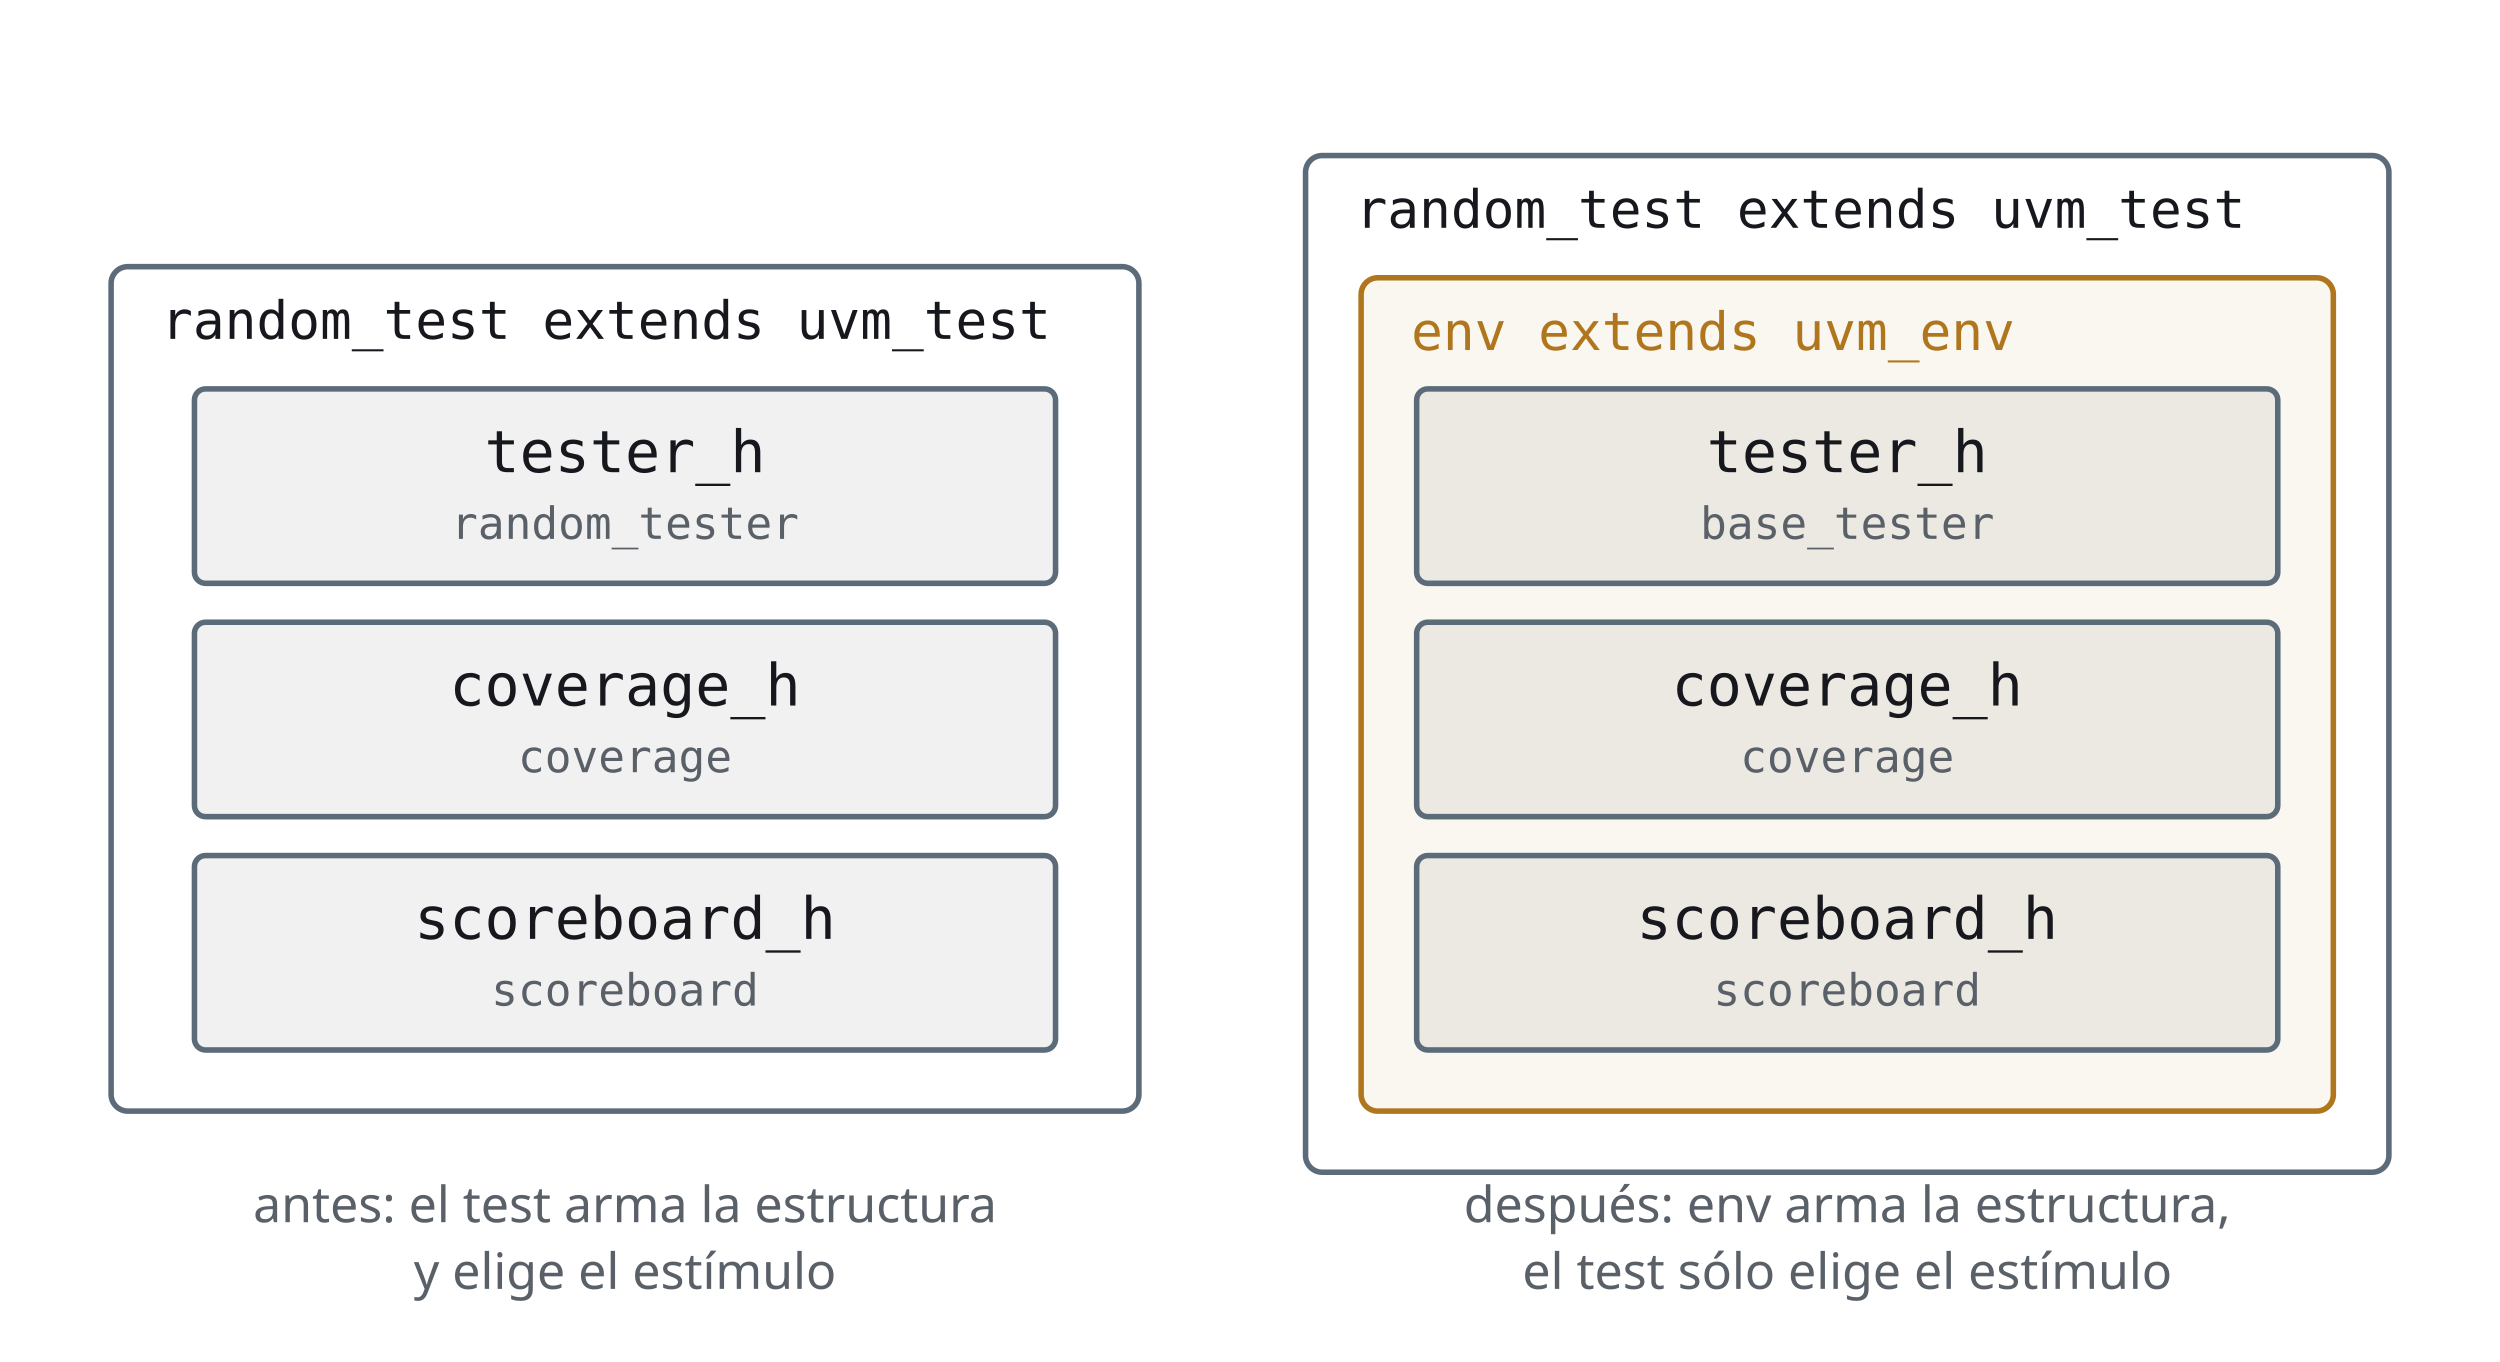
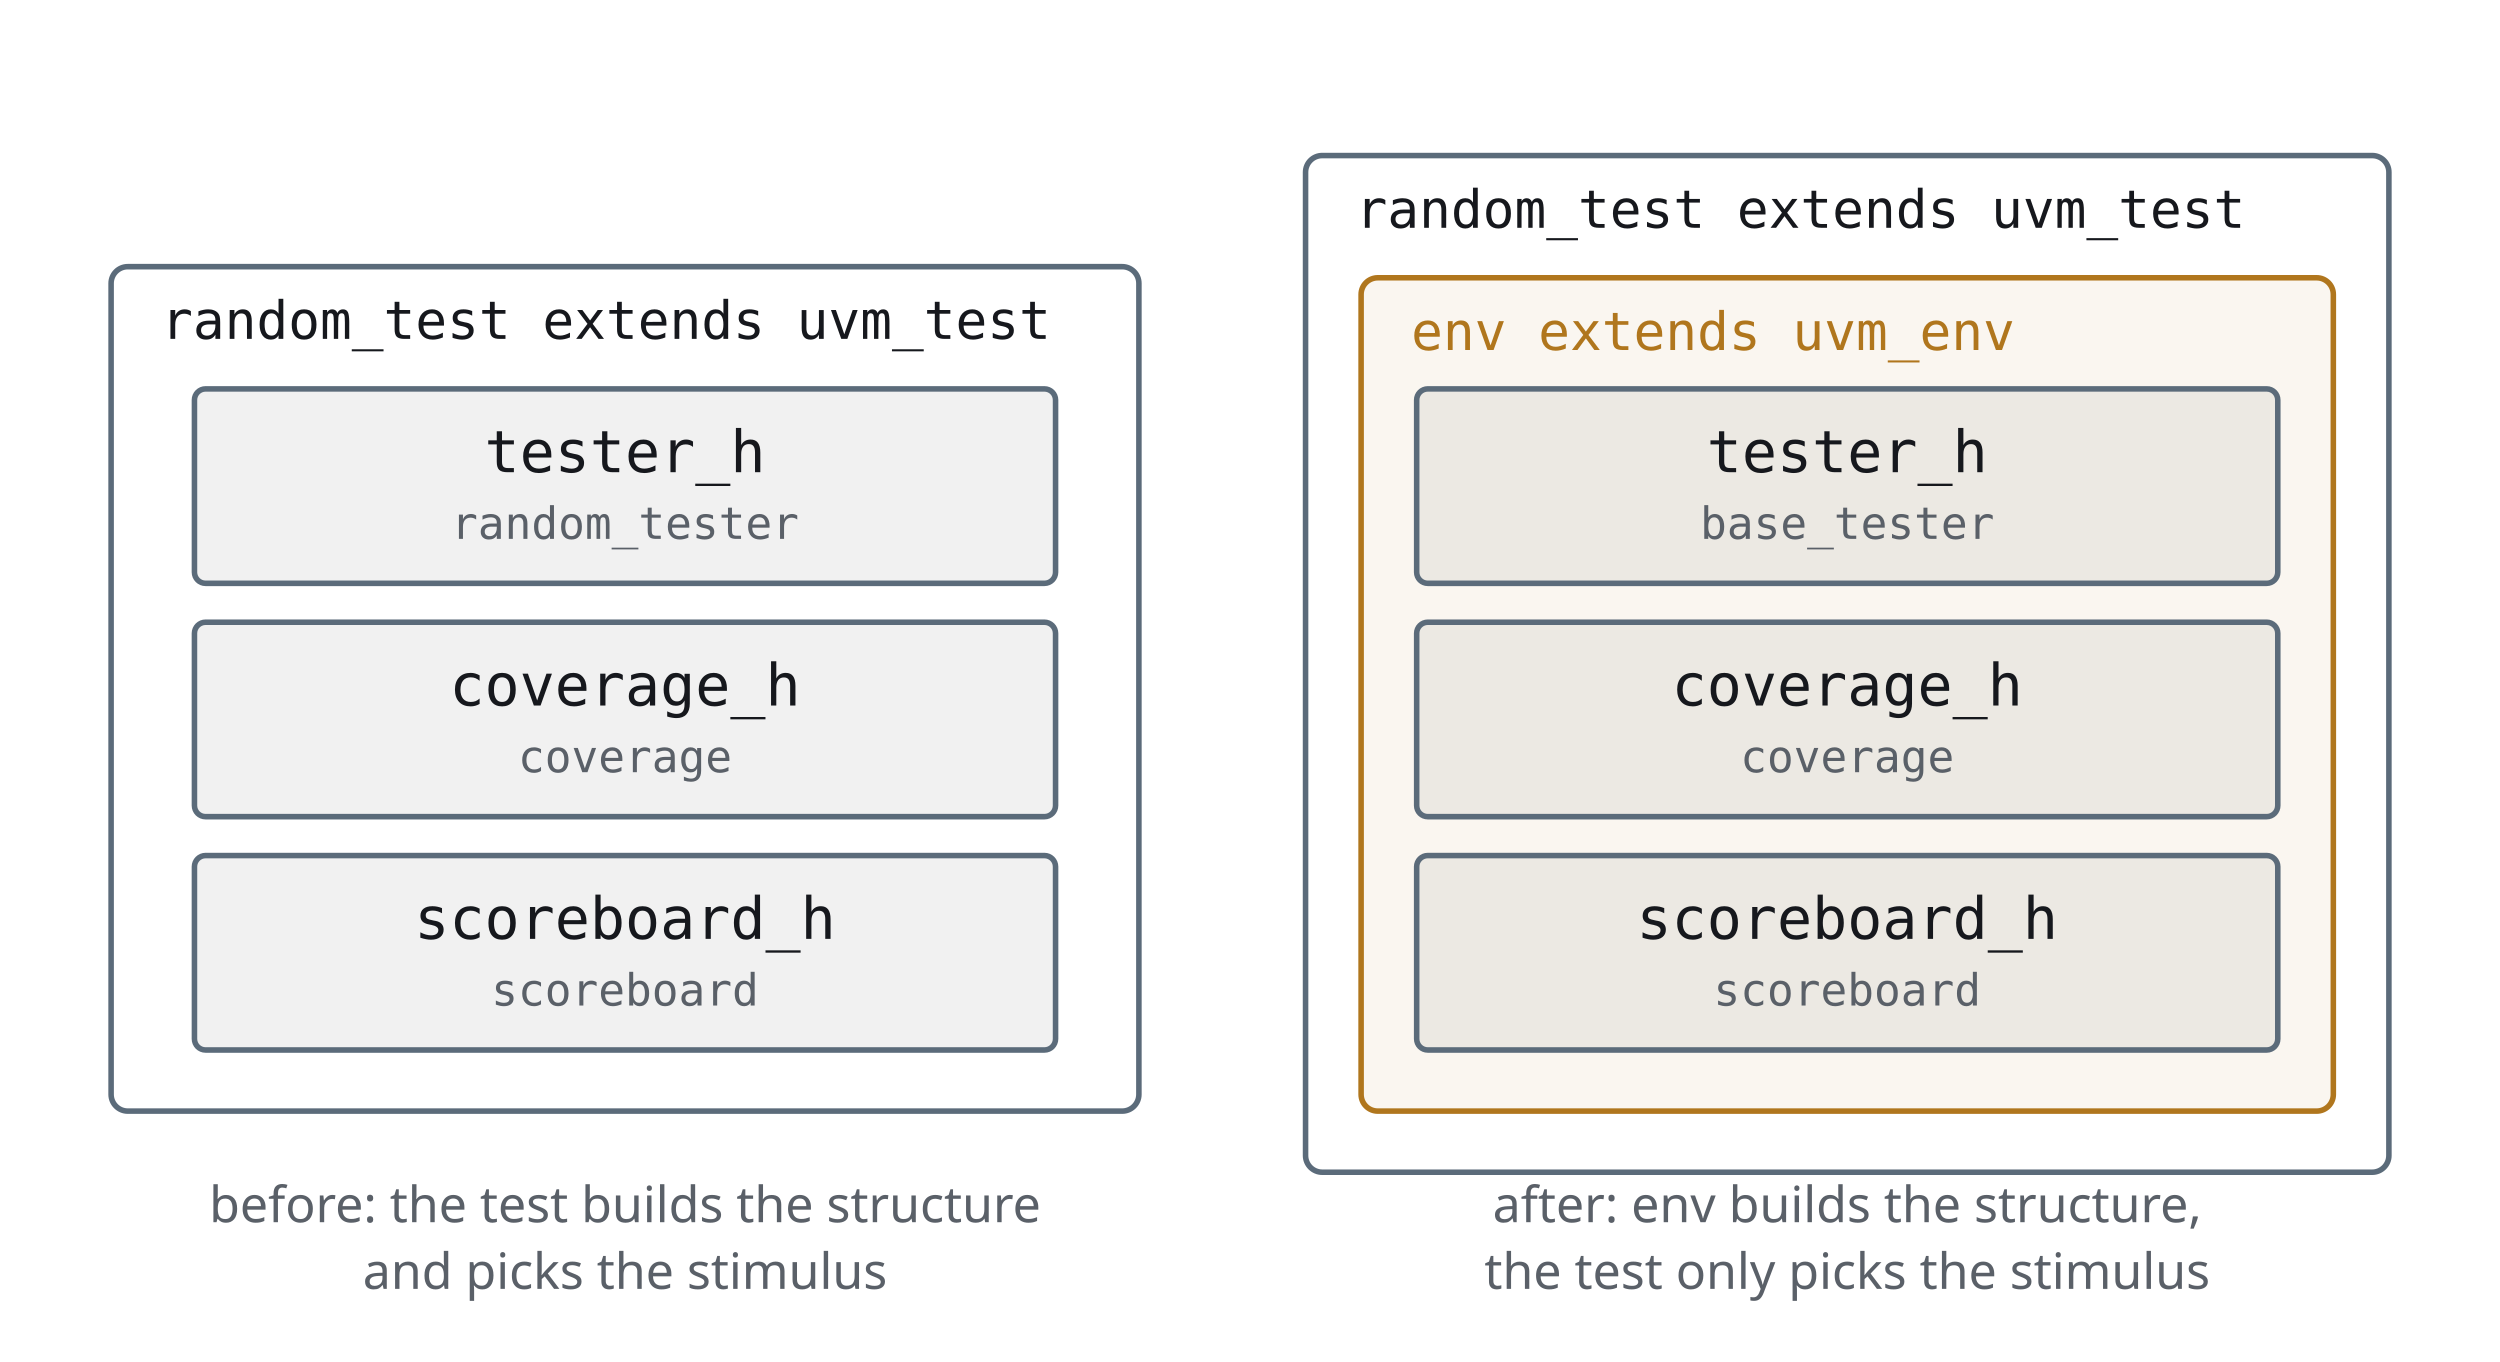
<svg xmlns="http://www.w3.org/2000/svg" viewBox="0 0 900 490" font-family="IBM Plex Sans, system-ui, sans-serif">
  <rect x="40" y="96" width="370" height="304" rx="6" fill="none" stroke="#5b6b7a" stroke-width="2" />
  <text x="58" y="122" fill="#16181d" font-size="19" font-family="IBM Plex Mono, ui-monospace, monospace">random_test extends uvm_test</text>
  <rect x="70" y="140" width="310" height="70" rx="4" fill="#16181d" fill-opacity="0.06" stroke="#5b6b7a" stroke-width="2" />
  <text x="225" y="170" text-anchor="middle" fill="#16181d" font-size="21" font-family="IBM Plex Mono, ui-monospace, monospace">tester_h</text>
  <text x="225" y="194" text-anchor="middle" fill="#5a6068" font-size="16" font-family="IBM Plex Mono, ui-monospace, monospace">random_tester</text>
  <rect x="70" y="224" width="310" height="70" rx="4" fill="#16181d" fill-opacity="0.06" stroke="#5b6b7a" stroke-width="2" />
  <text x="225" y="254" text-anchor="middle" fill="#16181d" font-size="21" font-family="IBM Plex Mono, ui-monospace, monospace">coverage_h</text>
  <text x="225" y="278" text-anchor="middle" fill="#5a6068" font-size="16" font-family="IBM Plex Mono, ui-monospace, monospace">coverage</text>
  <rect x="70" y="308" width="310" height="70" rx="4" fill="#16181d" fill-opacity="0.06" stroke="#5b6b7a" stroke-width="2" />
  <text x="225" y="338" text-anchor="middle" fill="#16181d" font-size="21" font-family="IBM Plex Mono, ui-monospace, monospace">scoreboard_h</text>
  <text x="225" y="362" text-anchor="middle" fill="#5a6068" font-size="16" font-family="IBM Plex Mono, ui-monospace, monospace">scoreboard</text>
-   <text x="225" y="440" text-anchor="middle" fill="#5a6068" font-size="18">antes: el test arma la estructura</text>
-   <text x="225" y="464" text-anchor="middle" fill="#5a6068" font-size="18">y elige el estímulo</text>
+   <text x="225" y="440" text-anchor="middle" fill="#5a6068" font-size="18">before: the test builds the structure</text>
+   <text x="225" y="464" text-anchor="middle" fill="#5a6068" font-size="18">and picks the stimulus</text>
  <rect x="470" y="56" width="390" height="366" rx="6" fill="none" stroke="#5b6b7a" stroke-width="2" />
  <text x="488" y="82" fill="#16181d" font-size="19" font-family="IBM Plex Mono, ui-monospace, monospace">random_test extends uvm_test</text>
  <rect x="490" y="100" width="350" height="300" rx="6" fill="#b0761d" fill-opacity="0.07" stroke="#b0761d" stroke-width="2" />
  <text x="508" y="126" fill="#b0761d" font-size="19" font-family="IBM Plex Mono, ui-monospace, monospace">env extends uvm_env</text>
  <rect x="510" y="140" width="310" height="70" rx="4" fill="#16181d" fill-opacity="0.06" stroke="#5b6b7a" stroke-width="2" />
  <text x="665" y="170" text-anchor="middle" fill="#16181d" font-size="21" font-family="IBM Plex Mono, ui-monospace, monospace">tester_h</text>
  <text x="665" y="194" text-anchor="middle" fill="#5a6068" font-size="16" font-family="IBM Plex Mono, ui-monospace, monospace">base_tester</text>
  <rect x="510" y="224" width="310" height="70" rx="4" fill="#16181d" fill-opacity="0.06" stroke="#5b6b7a" stroke-width="2" />
  <text x="665" y="254" text-anchor="middle" fill="#16181d" font-size="21" font-family="IBM Plex Mono, ui-monospace, monospace">coverage_h</text>
  <text x="665" y="278" text-anchor="middle" fill="#5a6068" font-size="16" font-family="IBM Plex Mono, ui-monospace, monospace">coverage</text>
  <rect x="510" y="308" width="310" height="70" rx="4" fill="#16181d" fill-opacity="0.06" stroke="#5b6b7a" stroke-width="2" />
  <text x="665" y="338" text-anchor="middle" fill="#16181d" font-size="21" font-family="IBM Plex Mono, ui-monospace, monospace">scoreboard_h</text>
  <text x="665" y="362" text-anchor="middle" fill="#5a6068" font-size="16" font-family="IBM Plex Mono, ui-monospace, monospace">scoreboard</text>
-   <text x="665" y="440" text-anchor="middle" fill="#5a6068" font-size="18">después: env arma la estructura,</text>
-   <text x="665" y="464" text-anchor="middle" fill="#5a6068" font-size="18">el test sólo elige el estímulo</text>
+   <text x="665" y="440" text-anchor="middle" fill="#5a6068" font-size="18">after: env builds the structure,</text>
+   <text x="665" y="464" text-anchor="middle" fill="#5a6068" font-size="18">the test only picks the stimulus</text>
</svg>
